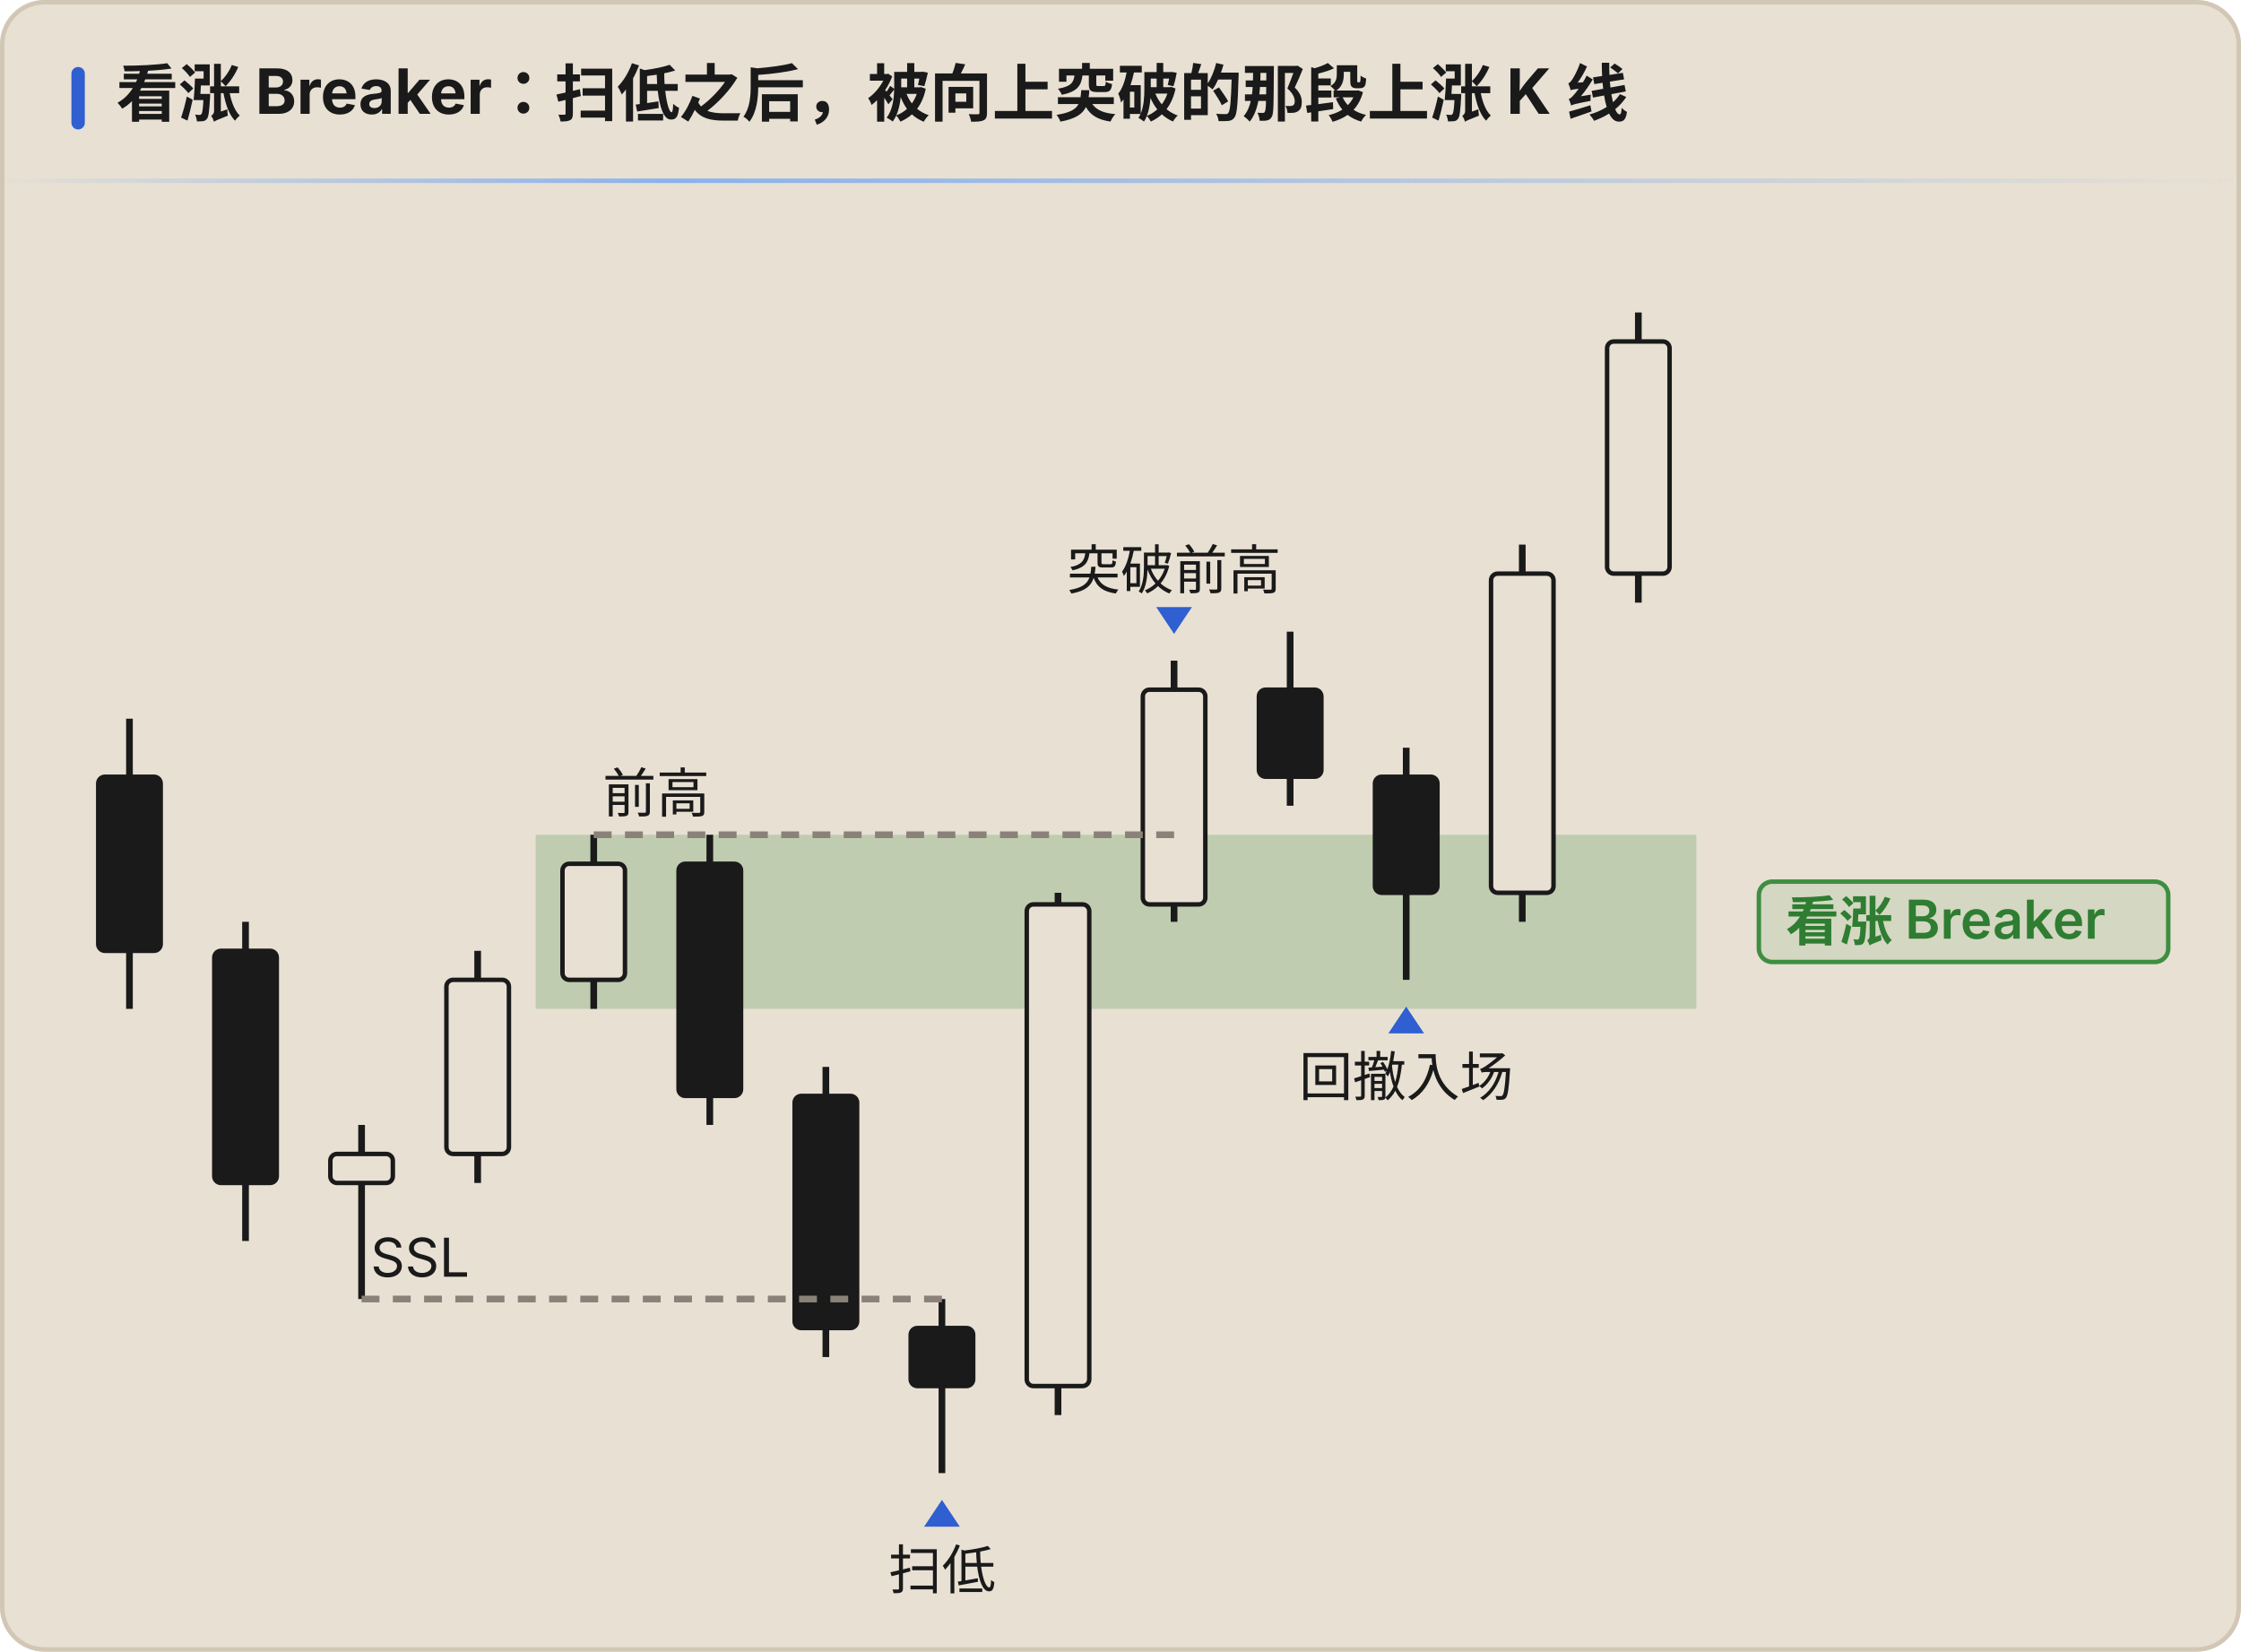
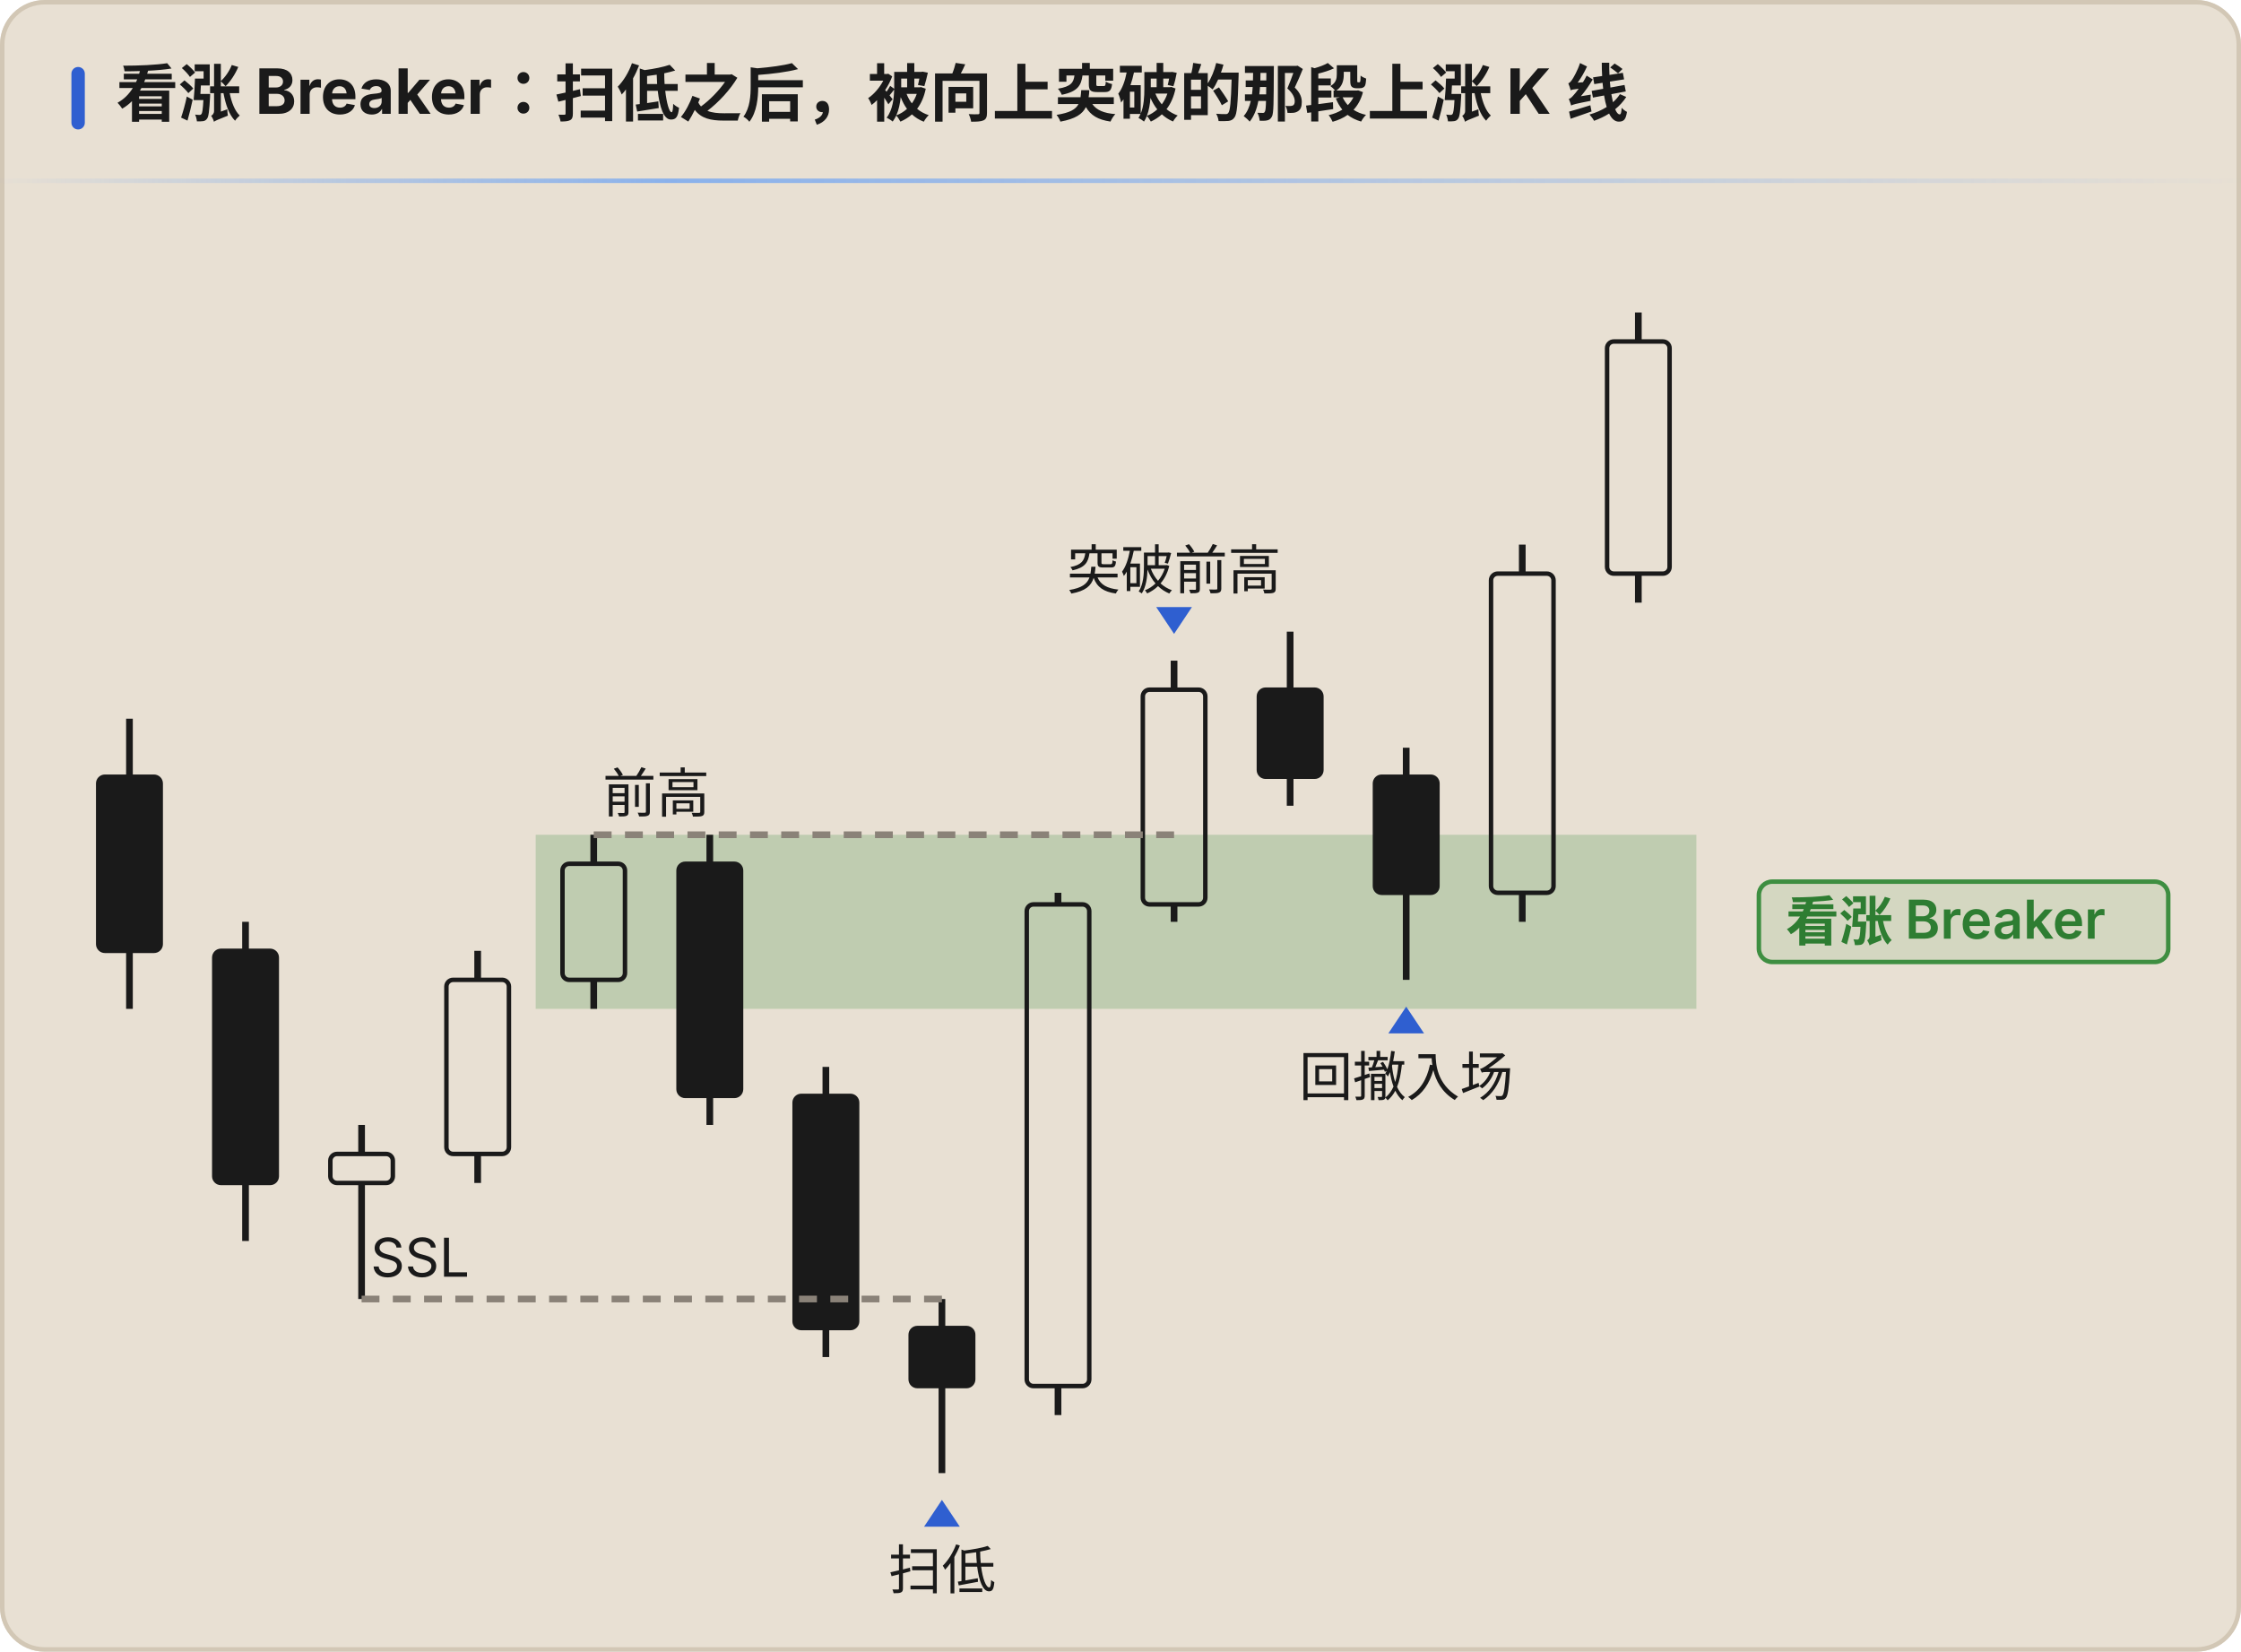
<svg xmlns="http://www.w3.org/2000/svg" width="502" height="370" viewBox="0 0 502 370" role="img" aria-label="看涨 Breaker：扫低之后，被向上突破的那段上涨 K 线">
  <style>
  .bg { fill: url(#bg); }
  .bg-grid { stroke: none; }
  .frame { fill: none; stroke: #d2c7b5; }
  .title-mark { fill: #2f5fd0; }
  .title { fill: #1a1a1a; font-weight: 650; font-size: 14px; }
  text { font-family: -apple-system, BlinkMacSystemFont, 'PingFang SC', 'Microsoft YaHei', sans-serif; font-size: 12px; fill: #1a1a1a; paint-order: stroke; stroke: #e8e0d3; stroke-width: 3px; stroke-linejoin: round; }
  .muted { fill: #5e564b; }
  .wick { stroke-width: 1.5; }
-   .up { fill: #e8e0d3; stroke: #1a1a1a; }
+   .up { fill: none; stroke: #1a1a1a; }
  .down { fill: #1a1a1a; stroke: #1a1a1a; }
  .z-bull { fill: rgba(62, 142, 65, 0.24); stroke: none; }
  .z-bear { fill: rgba(192, 80, 77, 0.24); stroke: none; }
  .z-neutral { fill: rgba(94, 86, 75, 0.08); stroke: rgba(94, 86, 75, 0.3); stroke-dasharray: 2 3; }
-   .z-accent { fill: rgba(47, 95, 208, 0.24); stroke: none; }
+   .z-accent { fill: rgba(212, 160, 60, 0.24); stroke: none; }
  .l-neutral { stroke: #8a8278; stroke-dasharray: 4 3; }
  .l-stop { stroke: #c0504d; stroke-dasharray: 6 3; }
  .l-target { stroke: #3e8e41; stroke-dasharray: 6 3; }
  .l-entry { stroke: #2f5fd0; }
+   .l-poc { stroke: #7b3fa0; }
  .bracket { stroke: #8a8278; fill: none; }
  .grid { stroke: rgba(94, 86, 75, 0.12); stroke-dasharray: 2 4; }
-   .tick { font-family: 'DIN Alternate', 'Bahnschrift', 'Roboto Condensed', sans-serif; font-size: 11px; fill: #8a8278; stroke: none; }
+   .tick { font-family: 'DIN Alternate', 'Bahnschrift', 'Roboto Condensed', sans-serif; font-size: 11px; fill: #665e53; stroke: none; }
  .arrow { fill: #2f5fd0; stroke: none; }
  .tag rect { stroke-width: 1; }
  .tag text { stroke: none; font-weight: 600; }
  .t-neutral rect { fill: rgba(94, 86, 75, 0.1); stroke: rgba(94, 86, 75, 0.4); }
  .t-neutral text { fill: #5e564b; }
  .t-stop rect, .t-bear rect { fill: rgba(192, 80, 77, 0.12); stroke: #c0504d; }
  .t-stop text, .t-bear text { fill: #a33a37; }
  .t-target rect, .t-bull rect { fill: rgba(62, 142, 65, 0.12); stroke: #3e8e41; }
  .t-target text, .t-bull text { fill: #2e7d32; }
  .t-entry rect, .t-accent rect { fill: rgba(47, 95, 208, 0.1); stroke: #2f5fd0; }
  .t-entry text, .t-accent text { fill: #24489e; }
+   .t-key rect { fill: rgba(212, 160, 60, 0.14); stroke: #d4a03c; }
+   .t-key text { fill: #8a5a0e; }
+   .t-poc rect { fill: rgba(123, 63, 160, 0.1); stroke: #7b3fa0; }
+   .t-poc text { fill: #5e2d7d; }
  @media (prefers-color-scheme: dark) {
    .bg-grid { stroke: rgba(110, 160, 230, 0.06); }
    .frame { stroke: #1c2839; }
-     .title-mark { fill: #f0b44c; }
+     .title-mark { fill: #6c9cff; }
    .title, text { fill: #e3eaf4; }
    text { stroke: #0a111d; }
    .muted { fill: #a0b0c5; }
-     .up { fill: #0b1220; stroke: #c5d0de; }
+     .up { fill: none; stroke: #c5d0de; }
    .down { fill: #8a96a8; stroke: #8a96a8; }
    .z-bull { fill: rgba(92, 191, 96, 0.24); }
    .z-bear { fill: rgba(242, 85, 95, 0.24); }
    .z-neutral { fill: rgba(160, 176, 197, 0.08); stroke: rgba(160, 176, 197, 0.25); }
-     .z-accent { fill: rgba(240, 180, 76, 0.24); }
+     .z-accent { fill: rgba(224, 180, 90, 0.24); }
    .l-neutral, .bracket { stroke: #8293ab; }
    .l-stop { stroke: #f2555f; }
    .l-target { stroke: #5cbf60; }
-     .l-entry { stroke: #f0b44c; }
+     .l-entry { stroke: #6c9cff; }
+     .l-poc { stroke: #b58ce8; }
    .grid { stroke: #182334; }
    .tick { fill: #70829b; }
-     .arrow { fill: #f0b44c; }
+     .arrow { fill: #6c9cff; }
    .t-neutral rect { fill: rgba(160, 176, 197, 0.1); stroke: rgba(160, 176, 197, 0.45); }
    .t-neutral text { fill: #c5d0de; }
    .t-stop rect, .t-bear rect { fill: rgba(242, 85, 95, 0.16); stroke: #f2555f; }
    .t-stop text, .t-bear text { fill: #ff8f98; }
    .t-target rect, .t-bull rect { fill: rgba(92, 191, 96, 0.16); stroke: #5cbf60; }
    .t-target text, .t-bull text { fill: #9fe0a2; }
-     .t-entry rect, .t-accent rect { fill: rgba(240, 180, 76, 0.16); stroke: #f0b44c; }
-     .t-entry text, .t-accent text { fill: #ffd38a; }
+     .t-entry rect, .t-accent rect { fill: rgba(108, 156, 255, 0.16); stroke: #6c9cff; }
+     .t-entry text, .t-accent text { fill: #b3ccff; }
+     .t-key rect { fill: rgba(224, 180, 90, 0.16); stroke: #e0b45a; }
+     .t-key text { fill: #ffd38a; }
+     .t-poc rect { fill: rgba(181, 140, 232, 0.16); stroke: #b58ce8; }
+     .t-poc text { fill: #dcc6ff; }
  }
</style>
  <defs>
    <linearGradient id="bg" x1="0" y1="0" x2="0" y2="1">
      <stop offset="0" stop-color="#e8e0d3" />
      <stop offset="1" stop-color="#e8e0d3" />
    </linearGradient>
    <linearGradient id="edge" x1="0" y1="0" x2="1" y2="0">
      <stop offset="0" stop-color="#3d8bff" stop-opacity="0" />
      <stop offset="0.3" stop-color="#3d8bff" stop-opacity="0.55" />
      <stop offset="1" stop-color="#3d8bff" stop-opacity="0" />
    </linearGradient>
    <pattern id="paper" width="24" height="24" patternUnits="userSpaceOnUse">
      <path class="bg-grid" d="M24 0H0V24" fill="none" />
    </pattern>
    <filter id="glow" x="-50%" y="-10%" width="200%" height="120%">
      <feGaussianBlur stdDeviation="2.2" result="b" />
      <feMerge>
        <feMergeNode in="b" />
        <feMergeNode in="SourceGraphic" />
      </feMerge>
    </filter>
    <style>@media (prefers-color-scheme: dark) { #bg stop:first-child { stop-color: #0f1828; } #bg stop:last-child { stop-color: #070c16; } }</style>
  </defs>
  <rect class="bg" width="502" height="370" rx="10" />
  <rect width="502" height="370" rx="10" fill="url(#paper)" />
  <rect class="frame" x="0.5" y="0.5" width="501" height="369" rx="9.5" />
  <rect fill="url(#edge)" x="0" y="40" width="502" height="1" />
  <rect class="title-mark" x="16" y="15" width="3" height="14" rx="1.5" />
  <text class="title" x="26" y="26">看涨 Breaker：扫低之后，被向上突破的那段上涨 K 线</text>
  <rect class="z-bull" x="120" y="187" width="260" height="39" />
  <g class="candles">
-     <line class="wick down" x1="29" x2="29" y1="161" y2="226" />
+     <line class="wick down" x1="29" x2="29" y1="161" y2="174" />
+     <line class="wick down" x1="29" x2="29" y1="213" y2="226" />
    <rect class="down" x="22" y="174" width="14" height="39" rx="1.5" />
-     <line class="wick down" x1="55" x2="55" y1="206.5" y2="278" />
+     <line class="wick down" x1="55" x2="55" y1="206.5" y2="213" />
+     <line class="wick down" x1="55" x2="55" y1="265" y2="278" />
    <rect class="down" x="48" y="213" width="14" height="52" rx="1.5" />
-     <line class="wick up" x1="81" x2="81" y1="252" y2="291" />
+     <line class="wick up" x1="81" x2="81" y1="252" y2="258.5" />
+     <line class="wick up" x1="81" x2="81" y1="265" y2="291" />
    <rect class="up" x="74" y="258.5" width="14" height="6.5" rx="1.5" />
-     <line class="wick up" x1="107" x2="107" y1="213" y2="265" />
+     <line class="wick up" x1="107" x2="107" y1="213" y2="219.5" />
+     <line class="wick up" x1="107" x2="107" y1="258.5" y2="265" />
    <rect class="up" x="100" y="219.5" width="14" height="39" rx="1.5" />
-     <line class="wick up" x1="133" x2="133" y1="187" y2="226" />
+     <line class="wick up" x1="133" x2="133" y1="187" y2="193.5" />
+     <line class="wick up" x1="133" x2="133" y1="219.5" y2="226" />
    <rect class="up" x="126" y="193.5" width="14" height="26" rx="1.5" />
-     <line class="wick down" x1="159" x2="159" y1="187" y2="252" />
+     <line class="wick down" x1="159" x2="159" y1="187" y2="193.5" />
+     <line class="wick down" x1="159" x2="159" y1="245.5" y2="252" />
    <rect class="down" x="152" y="193.5" width="14" height="52" rx="1.5" />
-     <line class="wick down" x1="185" x2="185" y1="239" y2="304" />
+     <line class="wick down" x1="185" x2="185" y1="239" y2="245.5" />
+     <line class="wick down" x1="185" x2="185" y1="297.5" y2="304" />
    <rect class="down" x="178" y="245.5" width="14" height="52" rx="1.5" />
-     <line class="wick down" x1="211" x2="211" y1="291" y2="330" />
+     <line class="wick down" x1="211" x2="211" y1="291" y2="297.5" />
+     <line class="wick down" x1="211" x2="211" y1="310.5" y2="330" />
    <rect class="down" x="204" y="297.5" width="14" height="13" rx="1.5" />
-     <line class="wick up" x1="237" x2="237" y1="200" y2="317" />
+     <line class="wick up" x1="237" x2="237" y1="200" y2="202.6" />
+     <line class="wick up" x1="237" x2="237" y1="310.5" y2="317" />
    <rect class="up" x="230" y="202.6" width="14" height="107.9" rx="1.5" />
-     <line class="wick up" x1="263" x2="263" y1="148" y2="206.5" />
+     <line class="wick up" x1="263" x2="263" y1="148" y2="154.5" />
+     <line class="wick up" x1="263" x2="263" y1="202.6" y2="206.5" />
    <rect class="up" x="256" y="154.5" width="14" height="48.1" rx="1.5" />
-     <line class="wick down" x1="289" x2="289" y1="141.5" y2="180.5" />
+     <line class="wick down" x1="289" x2="289" y1="141.5" y2="154.5" />
+     <line class="wick down" x1="289" x2="289" y1="174" y2="180.5" />
    <rect class="down" x="282" y="154.5" width="14" height="19.5" rx="1.5" />
-     <line class="wick down" x1="315" x2="315" y1="167.5" y2="219.5" />
+     <line class="wick down" x1="315" x2="315" y1="167.5" y2="174" />
+     <line class="wick down" x1="315" x2="315" y1="200" y2="219.5" />
    <rect class="down" x="308" y="174" width="14" height="26" rx="1.5" />
-     <line class="wick up" x1="341" x2="341" y1="122" y2="206.5" />
+     <line class="wick up" x1="341" x2="341" y1="122" y2="128.5" />
+     <line class="wick up" x1="341" x2="341" y1="200" y2="206.5" />
    <rect class="up" x="334" y="128.5" width="14" height="71.5" rx="1.5" />
-     <line class="wick up" x1="367" x2="367" y1="70" y2="135" />
+     <line class="wick up" x1="367" x2="367" y1="70" y2="76.5" />
+     <line class="wick up" x1="367" x2="367" y1="128.5" y2="135" />
    <rect class="up" x="360" y="76.5" width="14" height="52" rx="1.5" />
  </g>
  <line class="l-neutral" x1="81" x2="211" y1="291" y2="291" stroke-width="1.5" />
  <text x="83" y="286">SSL</text>
  <line class="l-neutral" x1="133" x2="263" y1="187" y2="187" stroke-width="1.5" />
  <text x="135" y="182">前高</text>
  <g class="tag t-bull">
    <rect x="394" y="197.5" width="91.7" height="18" rx="3" />
    <text x="400" y="206.5" dy="0.35em">看涨 Breaker</text>
  </g>
  <path class="arrow" d="M211,336 l-4,6 h8 z" />
  <text x="211" y="356" text-anchor="middle">扫低</text>
  <path class="arrow" d="M263,142 l-4,-6 h8 z" />
  <text x="263" y="132" text-anchor="middle">突破前高</text>
  <path class="arrow" d="M315,225.5 l-4,6 h8 z" />
  <text x="315" y="245.5" text-anchor="middle">回撤入场</text>
</svg>
